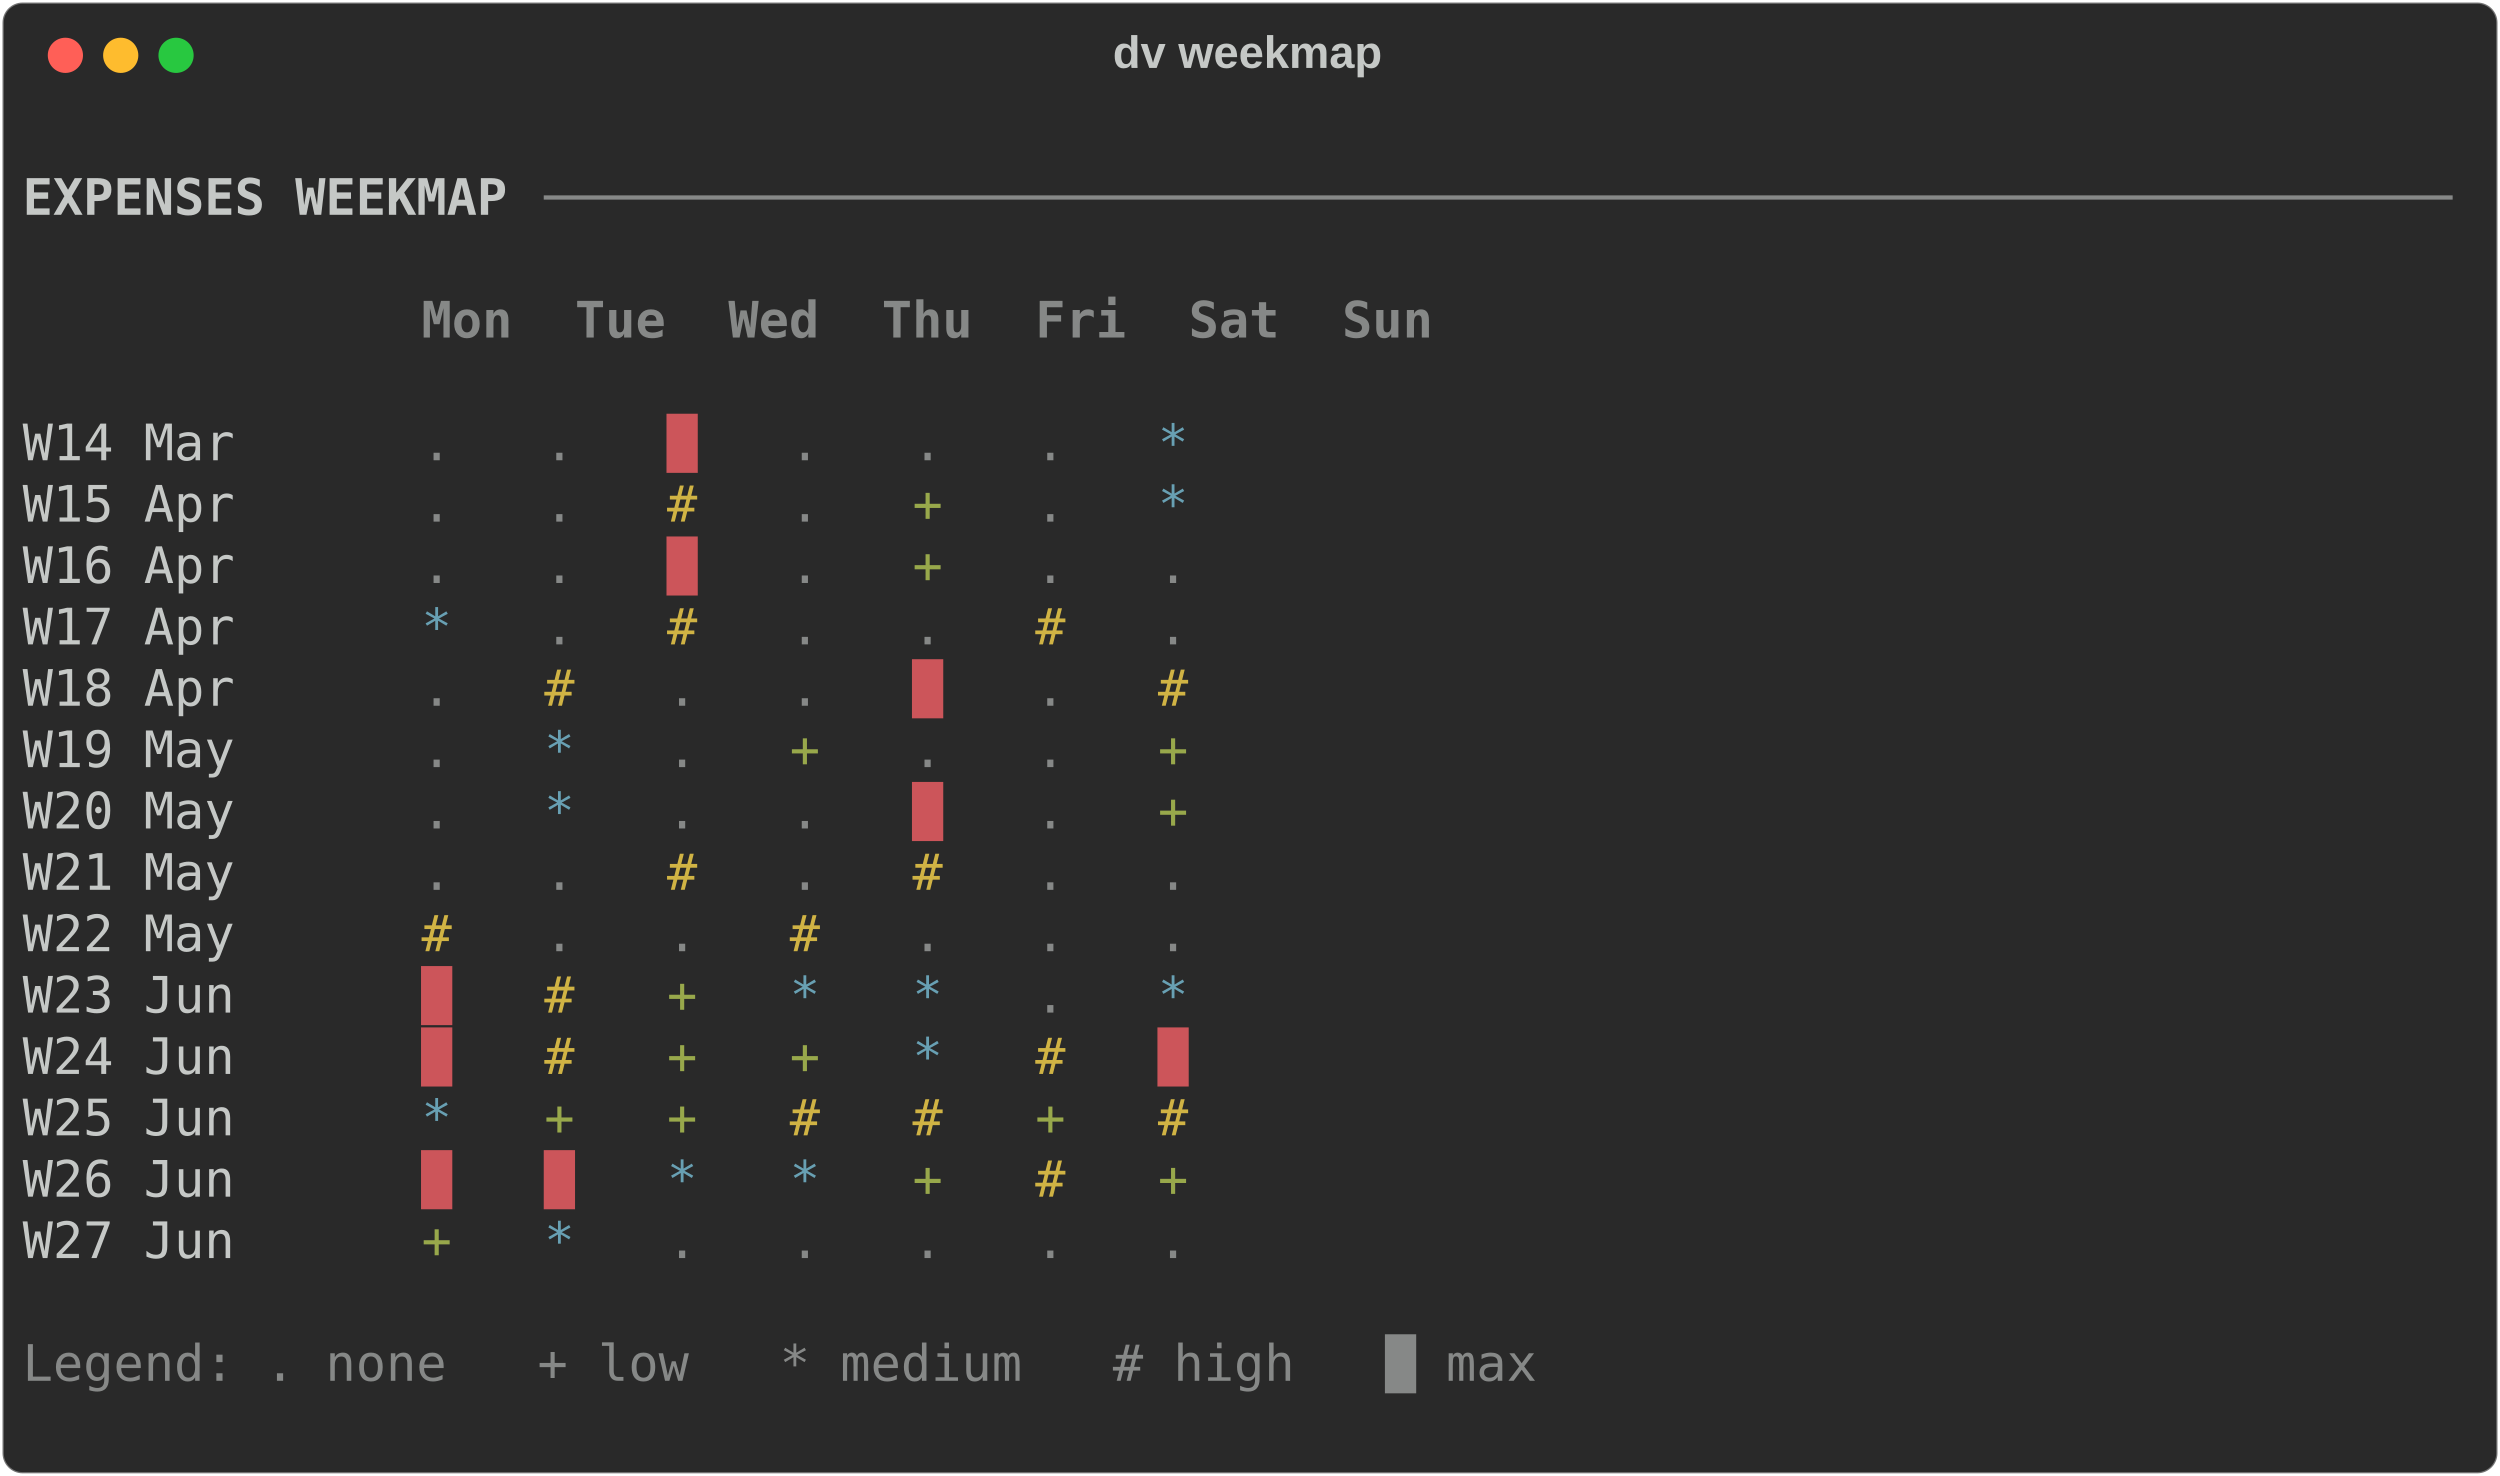
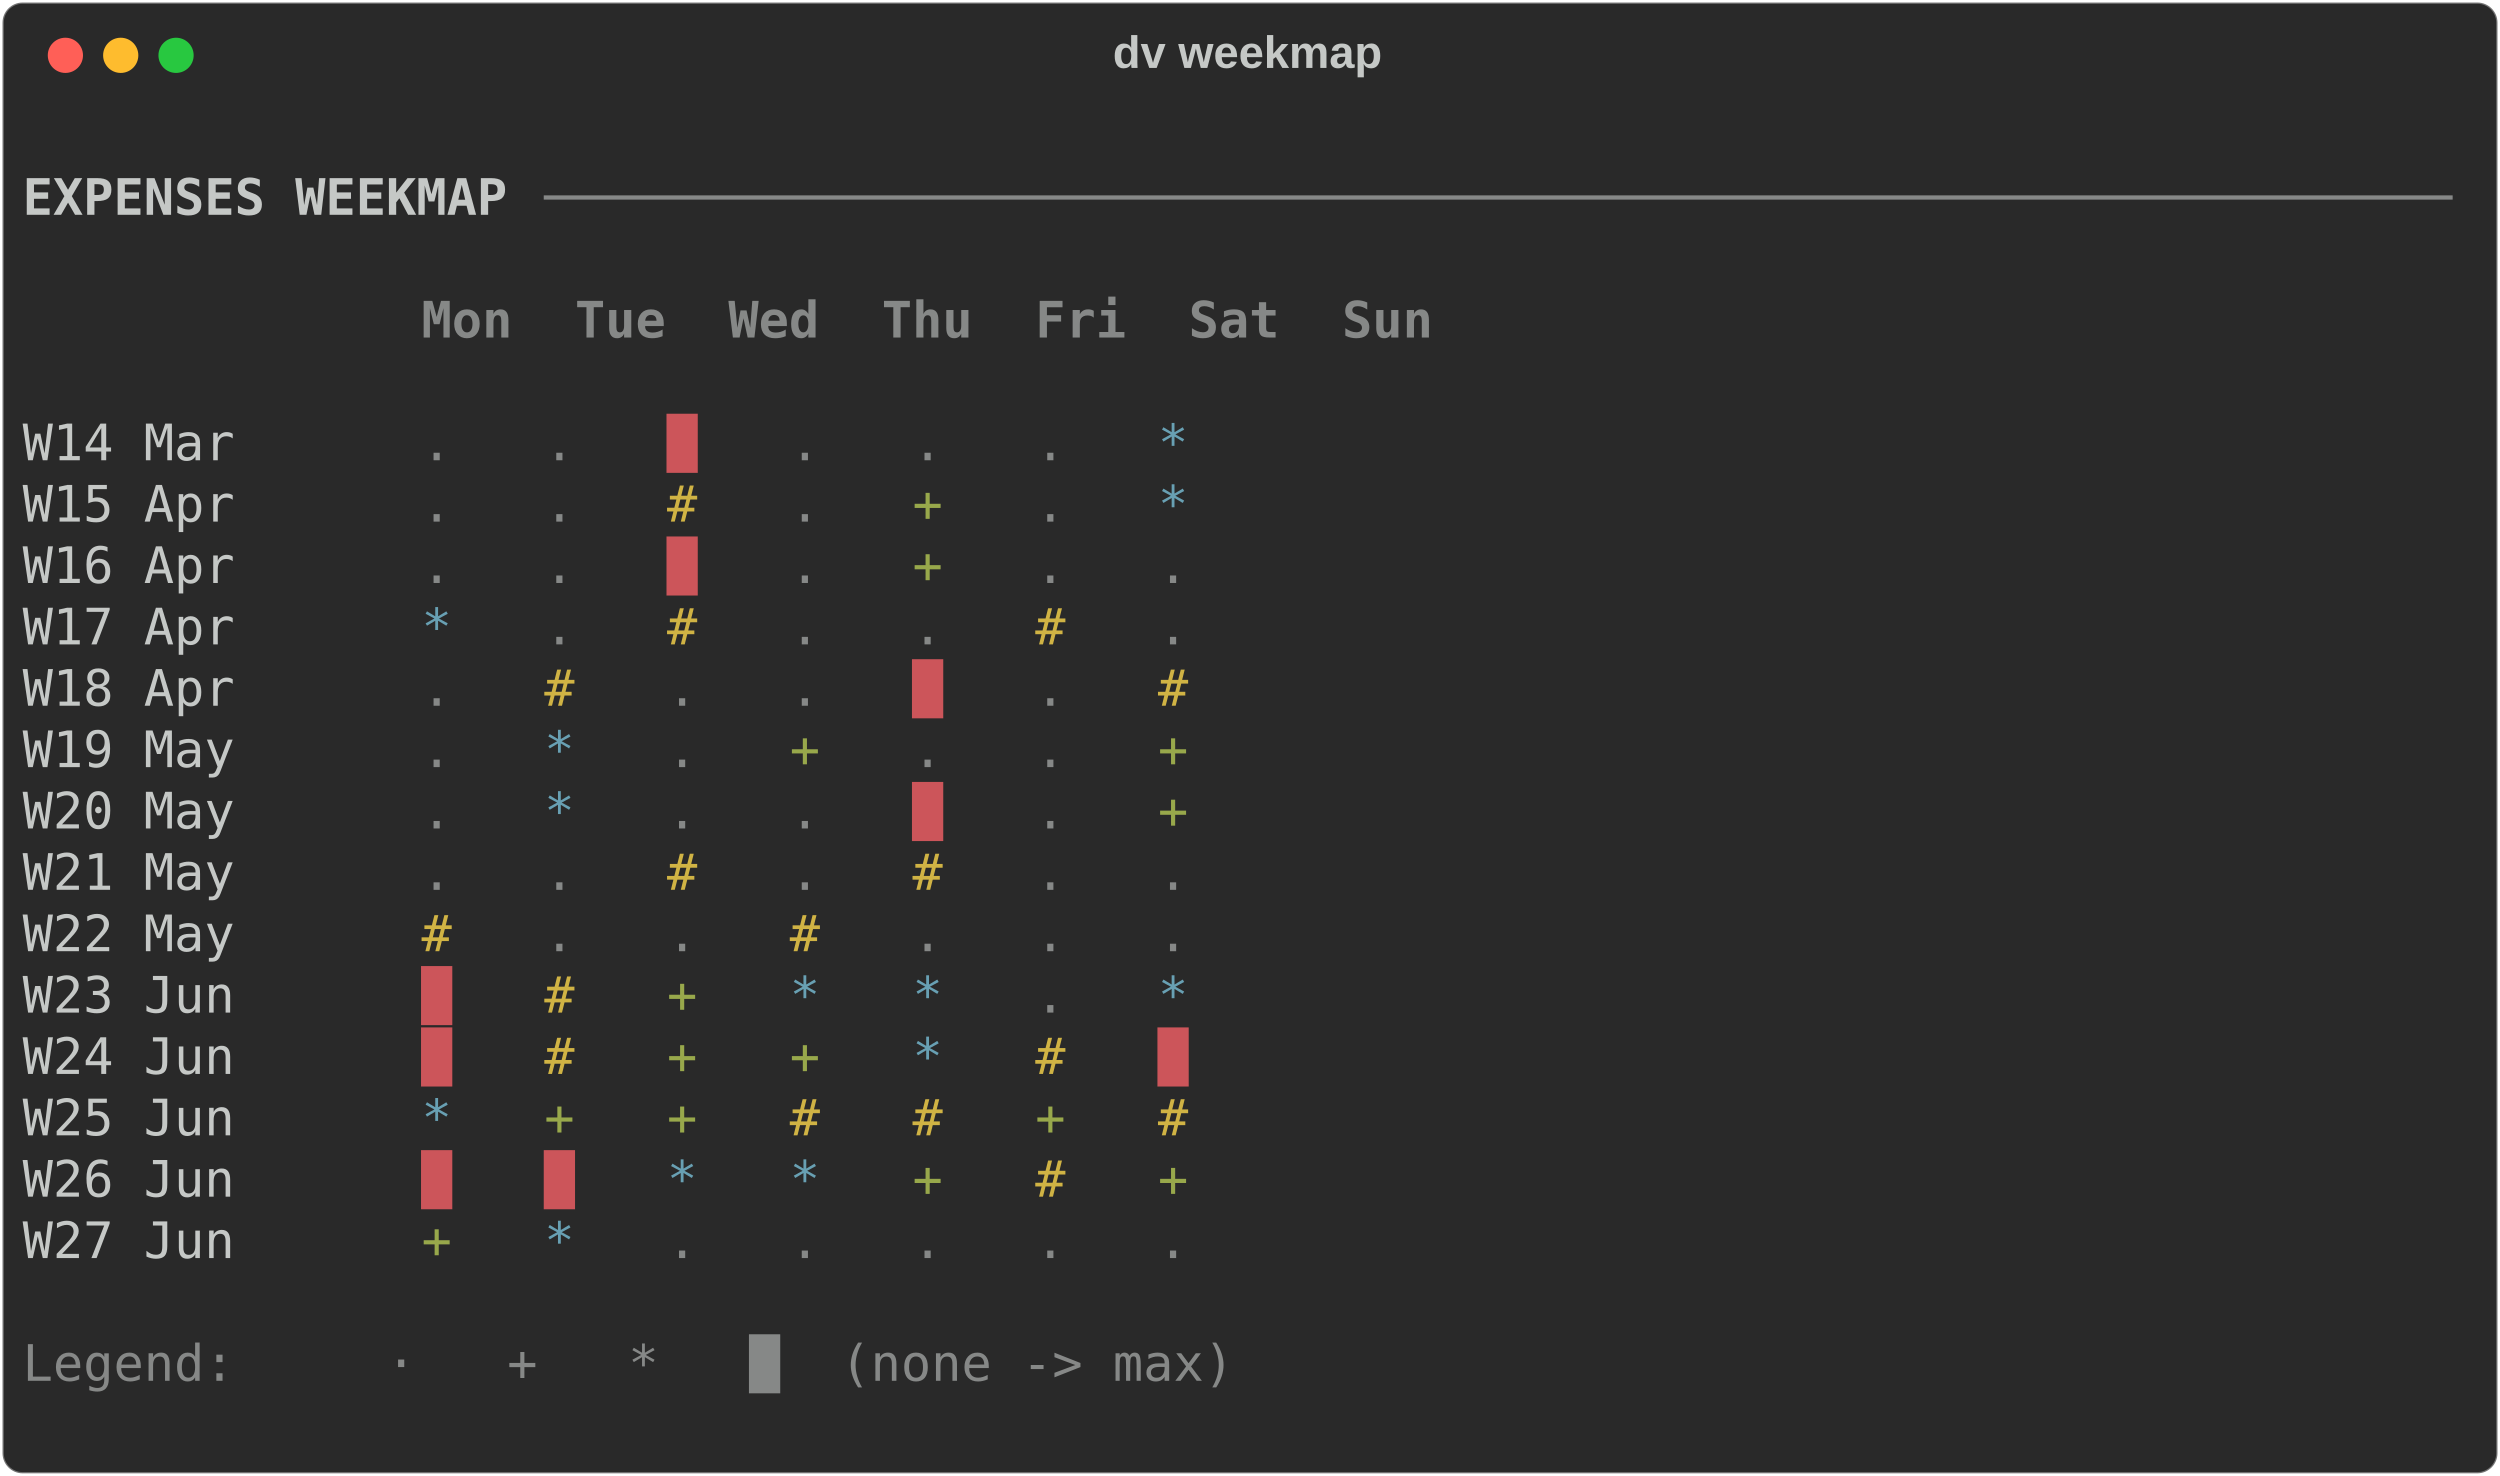
<svg xmlns="http://www.w3.org/2000/svg" class="rich-terminal" viewBox="0 0 994 586.8">
  <style>

    @font-face {
        font-family: "Fira Code";
        src: local("FiraCode-Regular"),
                url("https://cdnjs.cloudflare.com/ajax/libs/firacode/6.2.0/woff2/FiraCode-Regular.woff2") format("woff2"),
                url("https://cdnjs.cloudflare.com/ajax/libs/firacode/6.2.0/woff/FiraCode-Regular.woff") format("woff");
        font-style: normal;
        font-weight: 400;
    }
    @font-face {
        font-family: "Fira Code";
        src: local("FiraCode-Bold"),
                url("https://cdnjs.cloudflare.com/ajax/libs/firacode/6.2.0/woff2/FiraCode-Bold.woff2") format("woff2"),
                url("https://cdnjs.cloudflare.com/ajax/libs/firacode/6.2.0/woff/FiraCode-Bold.woff") format("woff");
        font-style: bold;
        font-weight: 700;
    }

-     .terminal-3657477530-matrix {
+     .terminal-2857019915-matrix {
        font-family: Fira Code, monospace;
        font-size: 20px;
        line-height: 24.4px;
        font-variant-east-asian: full-width;
    }

-     .terminal-3657477530-title {
+     .terminal-2857019915-title {
        font-size: 18px;
        font-weight: bold;
        font-family: arial;
    }

-     .terminal-3657477530-r1 { fill: #c5c8c6 }
- .terminal-3657477530-r2 { fill: #c5c8c6;font-weight: bold }
- .terminal-3657477530-r3 { fill: #868887 }
- .terminal-3657477530-r4 { fill: #868887;font-weight: bold }
- .terminal-3657477530-r5 { fill: #cc555a;font-weight: bold }
- .terminal-3657477530-r6 { fill: #68a0b3 }
- .terminal-3657477530-r7 { fill: #d0b344 }
- .terminal-3657477530-r8 { fill: #98a84b }
+     .terminal-2857019915-r1 { fill: #c5c8c6 }
+ .terminal-2857019915-r2 { fill: #c5c8c6;font-weight: bold }
+ .terminal-2857019915-r3 { fill: #868887 }
+ .terminal-2857019915-r4 { fill: #868887;font-weight: bold }
+ .terminal-2857019915-r5 { fill: #cc555a;font-weight: bold }
+ .terminal-2857019915-r6 { fill: #68a0b3 }
+ .terminal-2857019915-r7 { fill: #d0b344 }
+ .terminal-2857019915-r8 { fill: #98a84b }
    </style>
  <defs>
-     <clipPath id="terminal-3657477530-clip-terminal">
+     <clipPath id="terminal-2857019915-clip-terminal">
      <rect x="0" y="0" width="975.0" height="535.8" />
    </clipPath>
-     <clipPath id="terminal-3657477530-line-0">
+     <clipPath id="terminal-2857019915-line-0">
      <rect x="0" y="1.5" width="976" height="24.65" />
    </clipPath>
-     <clipPath id="terminal-3657477530-line-1">
+     <clipPath id="terminal-2857019915-line-1">
      <rect x="0" y="25.9" width="976" height="24.65" />
    </clipPath>
-     <clipPath id="terminal-3657477530-line-2">
+     <clipPath id="terminal-2857019915-line-2">
      <rect x="0" y="50.3" width="976" height="24.65" />
    </clipPath>
-     <clipPath id="terminal-3657477530-line-3">
+     <clipPath id="terminal-2857019915-line-3">
      <rect x="0" y="74.7" width="976" height="24.65" />
    </clipPath>
-     <clipPath id="terminal-3657477530-line-4">
+     <clipPath id="terminal-2857019915-line-4">
      <rect x="0" y="99.1" width="976" height="24.65" />
    </clipPath>
-     <clipPath id="terminal-3657477530-line-5">
+     <clipPath id="terminal-2857019915-line-5">
      <rect x="0" y="123.5" width="976" height="24.65" />
    </clipPath>
-     <clipPath id="terminal-3657477530-line-6">
+     <clipPath id="terminal-2857019915-line-6">
      <rect x="0" y="147.9" width="976" height="24.65" />
    </clipPath>
-     <clipPath id="terminal-3657477530-line-7">
+     <clipPath id="terminal-2857019915-line-7">
      <rect x="0" y="172.3" width="976" height="24.65" />
    </clipPath>
-     <clipPath id="terminal-3657477530-line-8">
+     <clipPath id="terminal-2857019915-line-8">
      <rect x="0" y="196.7" width="976" height="24.65" />
    </clipPath>
-     <clipPath id="terminal-3657477530-line-9">
+     <clipPath id="terminal-2857019915-line-9">
      <rect x="0" y="221.1" width="976" height="24.65" />
    </clipPath>
-     <clipPath id="terminal-3657477530-line-10">
+     <clipPath id="terminal-2857019915-line-10">
      <rect x="0" y="245.5" width="976" height="24.65" />
    </clipPath>
-     <clipPath id="terminal-3657477530-line-11">
+     <clipPath id="terminal-2857019915-line-11">
      <rect x="0" y="269.9" width="976" height="24.65" />
    </clipPath>
-     <clipPath id="terminal-3657477530-line-12">
+     <clipPath id="terminal-2857019915-line-12">
      <rect x="0" y="294.3" width="976" height="24.65" />
    </clipPath>
-     <clipPath id="terminal-3657477530-line-13">
+     <clipPath id="terminal-2857019915-line-13">
      <rect x="0" y="318.7" width="976" height="24.65" />
    </clipPath>
-     <clipPath id="terminal-3657477530-line-14">
+     <clipPath id="terminal-2857019915-line-14">
      <rect x="0" y="343.1" width="976" height="24.65" />
    </clipPath>
-     <clipPath id="terminal-3657477530-line-15">
+     <clipPath id="terminal-2857019915-line-15">
      <rect x="0" y="367.5" width="976" height="24.65" />
    </clipPath>
-     <clipPath id="terminal-3657477530-line-16">
+     <clipPath id="terminal-2857019915-line-16">
      <rect x="0" y="391.9" width="976" height="24.65" />
    </clipPath>
-     <clipPath id="terminal-3657477530-line-17">
+     <clipPath id="terminal-2857019915-line-17">
      <rect x="0" y="416.3" width="976" height="24.65" />
    </clipPath>
-     <clipPath id="terminal-3657477530-line-18">
+     <clipPath id="terminal-2857019915-line-18">
      <rect x="0" y="440.7" width="976" height="24.65" />
    </clipPath>
-     <clipPath id="terminal-3657477530-line-19">
+     <clipPath id="terminal-2857019915-line-19">
      <rect x="0" y="465.1" width="976" height="24.65" />
    </clipPath>
-     <clipPath id="terminal-3657477530-line-20">
+     <clipPath id="terminal-2857019915-line-20">
      <rect x="0" y="489.5" width="976" height="24.65" />
    </clipPath>
  </defs>
  <rect fill="#292929" stroke="rgba(255,255,255,0.35)" stroke-width="1" x="1" y="1" width="992" height="584.8" rx="8" />
-   <text class="terminal-3657477530-title" fill="#c5c8c6" text-anchor="middle" x="496" y="27">dv weekmap</text>
+   <text class="terminal-2857019915-title" fill="#c5c8c6" text-anchor="middle" x="496" y="27">dv weekmap</text>
  <g transform="translate(26,22)">
    <circle cx="0" cy="0" r="7" fill="#ff5f57" />
    <circle cx="22" cy="0" r="7" fill="#febc2e" />
    <circle cx="44" cy="0" r="7" fill="#28c840" />
  </g>
-   <g transform="translate(9, 41)" clip-path="url(#terminal-3657477530-clip-terminal)">
-     <g class="terminal-3657477530-matrix">
-       <text class="terminal-3657477530-r1" x="976" y="20" textLength="12.2" clip-path="url(#terminal-3657477530-line-0)">
- </text>
-       <text class="terminal-3657477530-r2" x="0" y="44.4" textLength="195.2" clip-path="url(#terminal-3657477530-line-1)">EXPENSES WEEKMAP</text>
-       <text class="terminal-3657477530-r3" x="207.4" y="44.4" textLength="768.6" clip-path="url(#terminal-3657477530-line-1)">───────────────────────────────────────────────────────────────</text>
-       <text class="terminal-3657477530-r1" x="976" y="44.4" textLength="12.2" clip-path="url(#terminal-3657477530-line-1)">
- </text>
-       <text class="terminal-3657477530-r1" x="976" y="68.8" textLength="12.2" clip-path="url(#terminal-3657477530-line-2)">
- </text>
-       <text class="terminal-3657477530-r4" x="158.6" y="93.2" textLength="61" clip-path="url(#terminal-3657477530-line-3)">  Mon</text>
-       <text class="terminal-3657477530-r4" x="219.6" y="93.2" textLength="61" clip-path="url(#terminal-3657477530-line-3)">  Tue</text>
-       <text class="terminal-3657477530-r4" x="280.6" y="93.2" textLength="61" clip-path="url(#terminal-3657477530-line-3)">  Wed</text>
-       <text class="terminal-3657477530-r4" x="341.6" y="93.2" textLength="61" clip-path="url(#terminal-3657477530-line-3)">  Thu</text>
-       <text class="terminal-3657477530-r4" x="402.6" y="93.2" textLength="61" clip-path="url(#terminal-3657477530-line-3)">  Fri</text>
-       <text class="terminal-3657477530-r4" x="463.6" y="93.2" textLength="61" clip-path="url(#terminal-3657477530-line-3)">  Sat</text>
-       <text class="terminal-3657477530-r4" x="524.6" y="93.2" textLength="61" clip-path="url(#terminal-3657477530-line-3)">  Sun</text>
-       <text class="terminal-3657477530-r1" x="976" y="93.2" textLength="12.2" clip-path="url(#terminal-3657477530-line-3)">
- </text>
-       <text class="terminal-3657477530-r1" x="976" y="117.6" textLength="12.2" clip-path="url(#terminal-3657477530-line-4)">
- </text>
-       <text class="terminal-3657477530-r1" x="0" y="142" textLength="158.6" clip-path="url(#terminal-3657477530-line-5)">  W14 Mar    </text>
-       <text class="terminal-3657477530-r3" x="158.6" y="142" textLength="48.8" clip-path="url(#terminal-3657477530-line-5)">  . </text>
-       <text class="terminal-3657477530-r3" x="207.4" y="142" textLength="48.8" clip-path="url(#terminal-3657477530-line-5)">  . </text>
-       <text class="terminal-3657477530-r5" x="256.2" y="142" textLength="48.8" clip-path="url(#terminal-3657477530-line-5)">  █ </text>
-       <text class="terminal-3657477530-r3" x="305" y="142" textLength="48.8" clip-path="url(#terminal-3657477530-line-5)">  . </text>
-       <text class="terminal-3657477530-r3" x="353.8" y="142" textLength="48.8" clip-path="url(#terminal-3657477530-line-5)">  . </text>
-       <text class="terminal-3657477530-r3" x="402.6" y="142" textLength="48.8" clip-path="url(#terminal-3657477530-line-5)">  . </text>
-       <text class="terminal-3657477530-r6" x="451.4" y="142" textLength="48.8" clip-path="url(#terminal-3657477530-line-5)">  * </text>
-       <text class="terminal-3657477530-r1" x="976" y="142" textLength="12.2" clip-path="url(#terminal-3657477530-line-5)">
- </text>
-       <text class="terminal-3657477530-r1" x="0" y="166.4" textLength="158.6" clip-path="url(#terminal-3657477530-line-6)">  W15 Apr    </text>
-       <text class="terminal-3657477530-r3" x="158.6" y="166.4" textLength="48.8" clip-path="url(#terminal-3657477530-line-6)">  . </text>
-       <text class="terminal-3657477530-r3" x="207.4" y="166.4" textLength="48.8" clip-path="url(#terminal-3657477530-line-6)">  . </text>
-       <text class="terminal-3657477530-r7" x="256.2" y="166.4" textLength="48.8" clip-path="url(#terminal-3657477530-line-6)">  # </text>
-       <text class="terminal-3657477530-r3" x="305" y="166.4" textLength="48.8" clip-path="url(#terminal-3657477530-line-6)">  . </text>
-       <text class="terminal-3657477530-r8" x="353.8" y="166.4" textLength="48.8" clip-path="url(#terminal-3657477530-line-6)">  + </text>
-       <text class="terminal-3657477530-r3" x="402.6" y="166.4" textLength="48.8" clip-path="url(#terminal-3657477530-line-6)">  . </text>
-       <text class="terminal-3657477530-r6" x="451.4" y="166.4" textLength="48.8" clip-path="url(#terminal-3657477530-line-6)">  * </text>
-       <text class="terminal-3657477530-r1" x="976" y="166.4" textLength="12.2" clip-path="url(#terminal-3657477530-line-6)">
- </text>
-       <text class="terminal-3657477530-r1" x="0" y="190.8" textLength="158.6" clip-path="url(#terminal-3657477530-line-7)">  W16 Apr    </text>
-       <text class="terminal-3657477530-r3" x="158.6" y="190.8" textLength="48.8" clip-path="url(#terminal-3657477530-line-7)">  . </text>
-       <text class="terminal-3657477530-r3" x="207.4" y="190.8" textLength="48.8" clip-path="url(#terminal-3657477530-line-7)">  . </text>
-       <text class="terminal-3657477530-r5" x="256.2" y="190.8" textLength="48.8" clip-path="url(#terminal-3657477530-line-7)">  █ </text>
-       <text class="terminal-3657477530-r3" x="305" y="190.8" textLength="48.8" clip-path="url(#terminal-3657477530-line-7)">  . </text>
-       <text class="terminal-3657477530-r8" x="353.8" y="190.8" textLength="48.8" clip-path="url(#terminal-3657477530-line-7)">  + </text>
-       <text class="terminal-3657477530-r3" x="402.6" y="190.8" textLength="48.8" clip-path="url(#terminal-3657477530-line-7)">  . </text>
-       <text class="terminal-3657477530-r3" x="451.4" y="190.8" textLength="48.8" clip-path="url(#terminal-3657477530-line-7)">  . </text>
-       <text class="terminal-3657477530-r1" x="976" y="190.8" textLength="12.2" clip-path="url(#terminal-3657477530-line-7)">
- </text>
-       <text class="terminal-3657477530-r1" x="0" y="215.2" textLength="158.6" clip-path="url(#terminal-3657477530-line-8)">  W17 Apr    </text>
-       <text class="terminal-3657477530-r6" x="158.6" y="215.2" textLength="48.8" clip-path="url(#terminal-3657477530-line-8)">  * </text>
-       <text class="terminal-3657477530-r3" x="207.4" y="215.2" textLength="48.8" clip-path="url(#terminal-3657477530-line-8)">  . </text>
-       <text class="terminal-3657477530-r7" x="256.2" y="215.2" textLength="48.8" clip-path="url(#terminal-3657477530-line-8)">  # </text>
-       <text class="terminal-3657477530-r3" x="305" y="215.2" textLength="48.8" clip-path="url(#terminal-3657477530-line-8)">  . </text>
-       <text class="terminal-3657477530-r3" x="353.8" y="215.2" textLength="48.8" clip-path="url(#terminal-3657477530-line-8)">  . </text>
-       <text class="terminal-3657477530-r7" x="402.6" y="215.2" textLength="48.8" clip-path="url(#terminal-3657477530-line-8)">  # </text>
-       <text class="terminal-3657477530-r3" x="451.4" y="215.2" textLength="48.8" clip-path="url(#terminal-3657477530-line-8)">  . </text>
-       <text class="terminal-3657477530-r1" x="976" y="215.2" textLength="12.2" clip-path="url(#terminal-3657477530-line-8)">
- </text>
-       <text class="terminal-3657477530-r1" x="0" y="239.6" textLength="158.6" clip-path="url(#terminal-3657477530-line-9)">  W18 Apr    </text>
-       <text class="terminal-3657477530-r3" x="158.6" y="239.6" textLength="48.8" clip-path="url(#terminal-3657477530-line-9)">  . </text>
-       <text class="terminal-3657477530-r7" x="207.4" y="239.6" textLength="48.8" clip-path="url(#terminal-3657477530-line-9)">  # </text>
-       <text class="terminal-3657477530-r3" x="256.2" y="239.6" textLength="48.8" clip-path="url(#terminal-3657477530-line-9)">  . </text>
-       <text class="terminal-3657477530-r3" x="305" y="239.6" textLength="48.8" clip-path="url(#terminal-3657477530-line-9)">  . </text>
-       <text class="terminal-3657477530-r5" x="353.8" y="239.6" textLength="48.8" clip-path="url(#terminal-3657477530-line-9)">  █ </text>
-       <text class="terminal-3657477530-r3" x="402.6" y="239.6" textLength="48.8" clip-path="url(#terminal-3657477530-line-9)">  . </text>
-       <text class="terminal-3657477530-r7" x="451.4" y="239.6" textLength="48.8" clip-path="url(#terminal-3657477530-line-9)">  # </text>
-       <text class="terminal-3657477530-r1" x="976" y="239.6" textLength="12.2" clip-path="url(#terminal-3657477530-line-9)">
- </text>
-       <text class="terminal-3657477530-r1" x="0" y="264" textLength="158.6" clip-path="url(#terminal-3657477530-line-10)">  W19 May    </text>
-       <text class="terminal-3657477530-r3" x="158.6" y="264" textLength="48.8" clip-path="url(#terminal-3657477530-line-10)">  . </text>
-       <text class="terminal-3657477530-r6" x="207.4" y="264" textLength="48.8" clip-path="url(#terminal-3657477530-line-10)">  * </text>
-       <text class="terminal-3657477530-r3" x="256.2" y="264" textLength="48.8" clip-path="url(#terminal-3657477530-line-10)">  . </text>
-       <text class="terminal-3657477530-r8" x="305" y="264" textLength="48.8" clip-path="url(#terminal-3657477530-line-10)">  + </text>
-       <text class="terminal-3657477530-r3" x="353.8" y="264" textLength="48.8" clip-path="url(#terminal-3657477530-line-10)">  . </text>
-       <text class="terminal-3657477530-r3" x="402.6" y="264" textLength="48.8" clip-path="url(#terminal-3657477530-line-10)">  . </text>
-       <text class="terminal-3657477530-r8" x="451.4" y="264" textLength="48.8" clip-path="url(#terminal-3657477530-line-10)">  + </text>
-       <text class="terminal-3657477530-r1" x="976" y="264" textLength="12.2" clip-path="url(#terminal-3657477530-line-10)">
- </text>
-       <text class="terminal-3657477530-r1" x="0" y="288.4" textLength="158.6" clip-path="url(#terminal-3657477530-line-11)">  W20 May    </text>
-       <text class="terminal-3657477530-r3" x="158.6" y="288.4" textLength="48.8" clip-path="url(#terminal-3657477530-line-11)">  . </text>
-       <text class="terminal-3657477530-r6" x="207.4" y="288.4" textLength="48.8" clip-path="url(#terminal-3657477530-line-11)">  * </text>
-       <text class="terminal-3657477530-r3" x="256.2" y="288.4" textLength="48.8" clip-path="url(#terminal-3657477530-line-11)">  . </text>
-       <text class="terminal-3657477530-r3" x="305" y="288.4" textLength="48.8" clip-path="url(#terminal-3657477530-line-11)">  . </text>
-       <text class="terminal-3657477530-r5" x="353.8" y="288.4" textLength="48.8" clip-path="url(#terminal-3657477530-line-11)">  █ </text>
-       <text class="terminal-3657477530-r3" x="402.6" y="288.4" textLength="48.8" clip-path="url(#terminal-3657477530-line-11)">  . </text>
-       <text class="terminal-3657477530-r8" x="451.4" y="288.4" textLength="48.8" clip-path="url(#terminal-3657477530-line-11)">  + </text>
-       <text class="terminal-3657477530-r1" x="976" y="288.4" textLength="12.2" clip-path="url(#terminal-3657477530-line-11)">
- </text>
-       <text class="terminal-3657477530-r1" x="0" y="312.8" textLength="158.6" clip-path="url(#terminal-3657477530-line-12)">  W21 May    </text>
-       <text class="terminal-3657477530-r3" x="158.6" y="312.8" textLength="48.8" clip-path="url(#terminal-3657477530-line-12)">  . </text>
-       <text class="terminal-3657477530-r3" x="207.4" y="312.8" textLength="48.8" clip-path="url(#terminal-3657477530-line-12)">  . </text>
-       <text class="terminal-3657477530-r7" x="256.2" y="312.8" textLength="48.8" clip-path="url(#terminal-3657477530-line-12)">  # </text>
-       <text class="terminal-3657477530-r3" x="305" y="312.8" textLength="48.8" clip-path="url(#terminal-3657477530-line-12)">  . </text>
-       <text class="terminal-3657477530-r7" x="353.8" y="312.8" textLength="48.8" clip-path="url(#terminal-3657477530-line-12)">  # </text>
-       <text class="terminal-3657477530-r3" x="402.6" y="312.8" textLength="48.8" clip-path="url(#terminal-3657477530-line-12)">  . </text>
-       <text class="terminal-3657477530-r3" x="451.4" y="312.8" textLength="48.8" clip-path="url(#terminal-3657477530-line-12)">  . </text>
-       <text class="terminal-3657477530-r1" x="976" y="312.8" textLength="12.2" clip-path="url(#terminal-3657477530-line-12)">
- </text>
-       <text class="terminal-3657477530-r1" x="0" y="337.2" textLength="158.6" clip-path="url(#terminal-3657477530-line-13)">  W22 May    </text>
-       <text class="terminal-3657477530-r7" x="158.6" y="337.2" textLength="48.8" clip-path="url(#terminal-3657477530-line-13)">  # </text>
-       <text class="terminal-3657477530-r3" x="207.4" y="337.2" textLength="48.8" clip-path="url(#terminal-3657477530-line-13)">  . </text>
-       <text class="terminal-3657477530-r3" x="256.2" y="337.2" textLength="48.8" clip-path="url(#terminal-3657477530-line-13)">  . </text>
-       <text class="terminal-3657477530-r7" x="305" y="337.2" textLength="48.8" clip-path="url(#terminal-3657477530-line-13)">  # </text>
-       <text class="terminal-3657477530-r3" x="353.8" y="337.2" textLength="48.8" clip-path="url(#terminal-3657477530-line-13)">  . </text>
-       <text class="terminal-3657477530-r3" x="402.6" y="337.2" textLength="48.8" clip-path="url(#terminal-3657477530-line-13)">  . </text>
-       <text class="terminal-3657477530-r3" x="451.4" y="337.2" textLength="48.8" clip-path="url(#terminal-3657477530-line-13)">  . </text>
-       <text class="terminal-3657477530-r1" x="976" y="337.2" textLength="12.2" clip-path="url(#terminal-3657477530-line-13)">
- </text>
-       <text class="terminal-3657477530-r1" x="0" y="361.6" textLength="158.6" clip-path="url(#terminal-3657477530-line-14)">  W23 Jun    </text>
-       <text class="terminal-3657477530-r5" x="158.6" y="361.6" textLength="48.8" clip-path="url(#terminal-3657477530-line-14)">  █ </text>
-       <text class="terminal-3657477530-r7" x="207.4" y="361.6" textLength="48.8" clip-path="url(#terminal-3657477530-line-14)">  # </text>
-       <text class="terminal-3657477530-r8" x="256.2" y="361.6" textLength="48.8" clip-path="url(#terminal-3657477530-line-14)">  + </text>
-       <text class="terminal-3657477530-r6" x="305" y="361.6" textLength="48.8" clip-path="url(#terminal-3657477530-line-14)">  * </text>
-       <text class="terminal-3657477530-r6" x="353.8" y="361.6" textLength="48.8" clip-path="url(#terminal-3657477530-line-14)">  * </text>
-       <text class="terminal-3657477530-r3" x="402.6" y="361.6" textLength="48.8" clip-path="url(#terminal-3657477530-line-14)">  . </text>
-       <text class="terminal-3657477530-r6" x="451.4" y="361.6" textLength="48.8" clip-path="url(#terminal-3657477530-line-14)">  * </text>
-       <text class="terminal-3657477530-r1" x="976" y="361.6" textLength="12.2" clip-path="url(#terminal-3657477530-line-14)">
- </text>
-       <text class="terminal-3657477530-r1" x="0" y="386" textLength="158.6" clip-path="url(#terminal-3657477530-line-15)">  W24 Jun    </text>
-       <text class="terminal-3657477530-r5" x="158.6" y="386" textLength="48.8" clip-path="url(#terminal-3657477530-line-15)">  █ </text>
-       <text class="terminal-3657477530-r7" x="207.4" y="386" textLength="48.8" clip-path="url(#terminal-3657477530-line-15)">  # </text>
-       <text class="terminal-3657477530-r8" x="256.2" y="386" textLength="48.8" clip-path="url(#terminal-3657477530-line-15)">  + </text>
-       <text class="terminal-3657477530-r8" x="305" y="386" textLength="48.8" clip-path="url(#terminal-3657477530-line-15)">  + </text>
-       <text class="terminal-3657477530-r6" x="353.8" y="386" textLength="48.8" clip-path="url(#terminal-3657477530-line-15)">  * </text>
-       <text class="terminal-3657477530-r7" x="402.6" y="386" textLength="48.8" clip-path="url(#terminal-3657477530-line-15)">  # </text>
-       <text class="terminal-3657477530-r5" x="451.4" y="386" textLength="48.8" clip-path="url(#terminal-3657477530-line-15)">  █ </text>
-       <text class="terminal-3657477530-r1" x="976" y="386" textLength="12.2" clip-path="url(#terminal-3657477530-line-15)">
- </text>
-       <text class="terminal-3657477530-r1" x="0" y="410.4" textLength="158.6" clip-path="url(#terminal-3657477530-line-16)">  W25 Jun    </text>
-       <text class="terminal-3657477530-r6" x="158.6" y="410.4" textLength="48.8" clip-path="url(#terminal-3657477530-line-16)">  * </text>
-       <text class="terminal-3657477530-r8" x="207.4" y="410.4" textLength="48.8" clip-path="url(#terminal-3657477530-line-16)">  + </text>
-       <text class="terminal-3657477530-r8" x="256.2" y="410.4" textLength="48.8" clip-path="url(#terminal-3657477530-line-16)">  + </text>
-       <text class="terminal-3657477530-r7" x="305" y="410.4" textLength="48.8" clip-path="url(#terminal-3657477530-line-16)">  # </text>
-       <text class="terminal-3657477530-r7" x="353.8" y="410.4" textLength="48.8" clip-path="url(#terminal-3657477530-line-16)">  # </text>
-       <text class="terminal-3657477530-r8" x="402.6" y="410.4" textLength="48.8" clip-path="url(#terminal-3657477530-line-16)">  + </text>
-       <text class="terminal-3657477530-r7" x="451.4" y="410.4" textLength="48.8" clip-path="url(#terminal-3657477530-line-16)">  # </text>
-       <text class="terminal-3657477530-r1" x="976" y="410.4" textLength="12.2" clip-path="url(#terminal-3657477530-line-16)">
- </text>
-       <text class="terminal-3657477530-r1" x="0" y="434.8" textLength="158.6" clip-path="url(#terminal-3657477530-line-17)">  W26 Jun    </text>
-       <text class="terminal-3657477530-r5" x="158.6" y="434.8" textLength="48.8" clip-path="url(#terminal-3657477530-line-17)">  █ </text>
-       <text class="terminal-3657477530-r5" x="207.4" y="434.8" textLength="48.8" clip-path="url(#terminal-3657477530-line-17)">  █ </text>
-       <text class="terminal-3657477530-r6" x="256.2" y="434.8" textLength="48.8" clip-path="url(#terminal-3657477530-line-17)">  * </text>
-       <text class="terminal-3657477530-r6" x="305" y="434.8" textLength="48.8" clip-path="url(#terminal-3657477530-line-17)">  * </text>
-       <text class="terminal-3657477530-r8" x="353.8" y="434.8" textLength="48.8" clip-path="url(#terminal-3657477530-line-17)">  + </text>
-       <text class="terminal-3657477530-r7" x="402.6" y="434.8" textLength="48.8" clip-path="url(#terminal-3657477530-line-17)">  # </text>
-       <text class="terminal-3657477530-r8" x="451.4" y="434.8" textLength="48.8" clip-path="url(#terminal-3657477530-line-17)">  + </text>
-       <text class="terminal-3657477530-r1" x="976" y="434.8" textLength="12.2" clip-path="url(#terminal-3657477530-line-17)">
- </text>
-       <text class="terminal-3657477530-r1" x="0" y="459.2" textLength="158.6" clip-path="url(#terminal-3657477530-line-18)">  W27 Jun    </text>
-       <text class="terminal-3657477530-r8" x="158.6" y="459.2" textLength="48.8" clip-path="url(#terminal-3657477530-line-18)">  + </text>
-       <text class="terminal-3657477530-r6" x="207.4" y="459.2" textLength="48.8" clip-path="url(#terminal-3657477530-line-18)">  * </text>
-       <text class="terminal-3657477530-r3" x="256.2" y="459.2" textLength="48.8" clip-path="url(#terminal-3657477530-line-18)">  . </text>
-       <text class="terminal-3657477530-r3" x="305" y="459.2" textLength="48.8" clip-path="url(#terminal-3657477530-line-18)">  . </text>
-       <text class="terminal-3657477530-r3" x="353.8" y="459.2" textLength="48.8" clip-path="url(#terminal-3657477530-line-18)">  . </text>
-       <text class="terminal-3657477530-r3" x="402.6" y="459.2" textLength="48.8" clip-path="url(#terminal-3657477530-line-18)">  . </text>
-       <text class="terminal-3657477530-r3" x="451.4" y="459.2" textLength="48.8" clip-path="url(#terminal-3657477530-line-18)">  . </text>
-       <text class="terminal-3657477530-r1" x="976" y="459.2" textLength="12.2" clip-path="url(#terminal-3657477530-line-18)">
- </text>
-       <text class="terminal-3657477530-r1" x="976" y="483.6" textLength="12.2" clip-path="url(#terminal-3657477530-line-19)">
- </text>
-       <text class="terminal-3657477530-r3" x="0" y="508" textLength="634.4" clip-path="url(#terminal-3657477530-line-20)">  Legend: . none   + low   * medium   # high   █ max</text>
-       <text class="terminal-3657477530-r1" x="976" y="508" textLength="12.2" clip-path="url(#terminal-3657477530-line-20)">
- </text>
-       <text class="terminal-3657477530-r1" x="976" y="532.4" textLength="12.2" clip-path="url(#terminal-3657477530-line-21)">
+   <g transform="translate(9, 41)" clip-path="url(#terminal-2857019915-clip-terminal)">
+     <g class="terminal-2857019915-matrix">
+       <text class="terminal-2857019915-r1" x="976" y="20" textLength="12.2" clip-path="url(#terminal-2857019915-line-0)">
+ </text>
+       <text class="terminal-2857019915-r2" x="0" y="44.4" textLength="195.2" clip-path="url(#terminal-2857019915-line-1)">EXPENSES WEEKMAP</text>
+       <text class="terminal-2857019915-r3" x="207.4" y="44.4" textLength="768.6" clip-path="url(#terminal-2857019915-line-1)">───────────────────────────────────────────────────────────────</text>
+       <text class="terminal-2857019915-r1" x="976" y="44.4" textLength="12.2" clip-path="url(#terminal-2857019915-line-1)">
+ </text>
+       <text class="terminal-2857019915-r1" x="976" y="68.8" textLength="12.2" clip-path="url(#terminal-2857019915-line-2)">
+ </text>
+       <text class="terminal-2857019915-r4" x="158.6" y="93.2" textLength="61" clip-path="url(#terminal-2857019915-line-3)">  Mon</text>
+       <text class="terminal-2857019915-r4" x="219.6" y="93.2" textLength="61" clip-path="url(#terminal-2857019915-line-3)">  Tue</text>
+       <text class="terminal-2857019915-r4" x="280.6" y="93.2" textLength="61" clip-path="url(#terminal-2857019915-line-3)">  Wed</text>
+       <text class="terminal-2857019915-r4" x="341.6" y="93.2" textLength="61" clip-path="url(#terminal-2857019915-line-3)">  Thu</text>
+       <text class="terminal-2857019915-r4" x="402.6" y="93.2" textLength="61" clip-path="url(#terminal-2857019915-line-3)">  Fri</text>
+       <text class="terminal-2857019915-r4" x="463.6" y="93.2" textLength="61" clip-path="url(#terminal-2857019915-line-3)">  Sat</text>
+       <text class="terminal-2857019915-r4" x="524.6" y="93.2" textLength="61" clip-path="url(#terminal-2857019915-line-3)">  Sun</text>
+       <text class="terminal-2857019915-r1" x="976" y="93.2" textLength="12.2" clip-path="url(#terminal-2857019915-line-3)">
+ </text>
+       <text class="terminal-2857019915-r1" x="976" y="117.6" textLength="12.2" clip-path="url(#terminal-2857019915-line-4)">
+ </text>
+       <text class="terminal-2857019915-r1" x="0" y="142" textLength="158.6" clip-path="url(#terminal-2857019915-line-5)">  W14 Mar    </text>
+       <text class="terminal-2857019915-r3" x="158.6" y="142" textLength="48.8" clip-path="url(#terminal-2857019915-line-5)">  . </text>
+       <text class="terminal-2857019915-r3" x="207.4" y="142" textLength="48.8" clip-path="url(#terminal-2857019915-line-5)">  . </text>
+       <text class="terminal-2857019915-r5" x="256.2" y="142" textLength="48.8" clip-path="url(#terminal-2857019915-line-5)">  █ </text>
+       <text class="terminal-2857019915-r3" x="305" y="142" textLength="48.8" clip-path="url(#terminal-2857019915-line-5)">  . </text>
+       <text class="terminal-2857019915-r3" x="353.8" y="142" textLength="48.8" clip-path="url(#terminal-2857019915-line-5)">  . </text>
+       <text class="terminal-2857019915-r3" x="402.6" y="142" textLength="48.8" clip-path="url(#terminal-2857019915-line-5)">  . </text>
+       <text class="terminal-2857019915-r6" x="451.4" y="142" textLength="48.8" clip-path="url(#terminal-2857019915-line-5)">  * </text>
+       <text class="terminal-2857019915-r1" x="976" y="142" textLength="12.2" clip-path="url(#terminal-2857019915-line-5)">
+ </text>
+       <text class="terminal-2857019915-r1" x="0" y="166.4" textLength="158.6" clip-path="url(#terminal-2857019915-line-6)">  W15 Apr    </text>
+       <text class="terminal-2857019915-r3" x="158.6" y="166.4" textLength="48.8" clip-path="url(#terminal-2857019915-line-6)">  . </text>
+       <text class="terminal-2857019915-r3" x="207.4" y="166.4" textLength="48.8" clip-path="url(#terminal-2857019915-line-6)">  . </text>
+       <text class="terminal-2857019915-r7" x="256.2" y="166.4" textLength="48.8" clip-path="url(#terminal-2857019915-line-6)">  # </text>
+       <text class="terminal-2857019915-r3" x="305" y="166.4" textLength="48.8" clip-path="url(#terminal-2857019915-line-6)">  . </text>
+       <text class="terminal-2857019915-r8" x="353.8" y="166.4" textLength="48.8" clip-path="url(#terminal-2857019915-line-6)">  + </text>
+       <text class="terminal-2857019915-r3" x="402.6" y="166.4" textLength="48.8" clip-path="url(#terminal-2857019915-line-6)">  . </text>
+       <text class="terminal-2857019915-r6" x="451.4" y="166.4" textLength="48.8" clip-path="url(#terminal-2857019915-line-6)">  * </text>
+       <text class="terminal-2857019915-r1" x="976" y="166.4" textLength="12.2" clip-path="url(#terminal-2857019915-line-6)">
+ </text>
+       <text class="terminal-2857019915-r1" x="0" y="190.8" textLength="158.6" clip-path="url(#terminal-2857019915-line-7)">  W16 Apr    </text>
+       <text class="terminal-2857019915-r3" x="158.6" y="190.8" textLength="48.8" clip-path="url(#terminal-2857019915-line-7)">  . </text>
+       <text class="terminal-2857019915-r3" x="207.4" y="190.8" textLength="48.8" clip-path="url(#terminal-2857019915-line-7)">  . </text>
+       <text class="terminal-2857019915-r5" x="256.2" y="190.8" textLength="48.8" clip-path="url(#terminal-2857019915-line-7)">  █ </text>
+       <text class="terminal-2857019915-r3" x="305" y="190.8" textLength="48.8" clip-path="url(#terminal-2857019915-line-7)">  . </text>
+       <text class="terminal-2857019915-r8" x="353.8" y="190.8" textLength="48.8" clip-path="url(#terminal-2857019915-line-7)">  + </text>
+       <text class="terminal-2857019915-r3" x="402.6" y="190.8" textLength="48.8" clip-path="url(#terminal-2857019915-line-7)">  . </text>
+       <text class="terminal-2857019915-r3" x="451.4" y="190.8" textLength="48.8" clip-path="url(#terminal-2857019915-line-7)">  . </text>
+       <text class="terminal-2857019915-r1" x="976" y="190.8" textLength="12.2" clip-path="url(#terminal-2857019915-line-7)">
+ </text>
+       <text class="terminal-2857019915-r1" x="0" y="215.2" textLength="158.6" clip-path="url(#terminal-2857019915-line-8)">  W17 Apr    </text>
+       <text class="terminal-2857019915-r6" x="158.6" y="215.2" textLength="48.8" clip-path="url(#terminal-2857019915-line-8)">  * </text>
+       <text class="terminal-2857019915-r3" x="207.4" y="215.2" textLength="48.8" clip-path="url(#terminal-2857019915-line-8)">  . </text>
+       <text class="terminal-2857019915-r7" x="256.2" y="215.2" textLength="48.8" clip-path="url(#terminal-2857019915-line-8)">  # </text>
+       <text class="terminal-2857019915-r3" x="305" y="215.2" textLength="48.8" clip-path="url(#terminal-2857019915-line-8)">  . </text>
+       <text class="terminal-2857019915-r3" x="353.8" y="215.2" textLength="48.8" clip-path="url(#terminal-2857019915-line-8)">  . </text>
+       <text class="terminal-2857019915-r7" x="402.6" y="215.2" textLength="48.8" clip-path="url(#terminal-2857019915-line-8)">  # </text>
+       <text class="terminal-2857019915-r3" x="451.4" y="215.2" textLength="48.8" clip-path="url(#terminal-2857019915-line-8)">  . </text>
+       <text class="terminal-2857019915-r1" x="976" y="215.2" textLength="12.2" clip-path="url(#terminal-2857019915-line-8)">
+ </text>
+       <text class="terminal-2857019915-r1" x="0" y="239.6" textLength="158.6" clip-path="url(#terminal-2857019915-line-9)">  W18 Apr    </text>
+       <text class="terminal-2857019915-r3" x="158.6" y="239.6" textLength="48.8" clip-path="url(#terminal-2857019915-line-9)">  . </text>
+       <text class="terminal-2857019915-r7" x="207.4" y="239.6" textLength="48.8" clip-path="url(#terminal-2857019915-line-9)">  # </text>
+       <text class="terminal-2857019915-r3" x="256.2" y="239.6" textLength="48.8" clip-path="url(#terminal-2857019915-line-9)">  . </text>
+       <text class="terminal-2857019915-r3" x="305" y="239.6" textLength="48.8" clip-path="url(#terminal-2857019915-line-9)">  . </text>
+       <text class="terminal-2857019915-r5" x="353.8" y="239.6" textLength="48.8" clip-path="url(#terminal-2857019915-line-9)">  █ </text>
+       <text class="terminal-2857019915-r3" x="402.6" y="239.6" textLength="48.8" clip-path="url(#terminal-2857019915-line-9)">  . </text>
+       <text class="terminal-2857019915-r7" x="451.4" y="239.6" textLength="48.8" clip-path="url(#terminal-2857019915-line-9)">  # </text>
+       <text class="terminal-2857019915-r1" x="976" y="239.6" textLength="12.2" clip-path="url(#terminal-2857019915-line-9)">
+ </text>
+       <text class="terminal-2857019915-r1" x="0" y="264" textLength="158.6" clip-path="url(#terminal-2857019915-line-10)">  W19 May    </text>
+       <text class="terminal-2857019915-r3" x="158.6" y="264" textLength="48.8" clip-path="url(#terminal-2857019915-line-10)">  . </text>
+       <text class="terminal-2857019915-r6" x="207.4" y="264" textLength="48.8" clip-path="url(#terminal-2857019915-line-10)">  * </text>
+       <text class="terminal-2857019915-r3" x="256.2" y="264" textLength="48.8" clip-path="url(#terminal-2857019915-line-10)">  . </text>
+       <text class="terminal-2857019915-r8" x="305" y="264" textLength="48.8" clip-path="url(#terminal-2857019915-line-10)">  + </text>
+       <text class="terminal-2857019915-r3" x="353.8" y="264" textLength="48.8" clip-path="url(#terminal-2857019915-line-10)">  . </text>
+       <text class="terminal-2857019915-r3" x="402.6" y="264" textLength="48.8" clip-path="url(#terminal-2857019915-line-10)">  . </text>
+       <text class="terminal-2857019915-r8" x="451.4" y="264" textLength="48.8" clip-path="url(#terminal-2857019915-line-10)">  + </text>
+       <text class="terminal-2857019915-r1" x="976" y="264" textLength="12.2" clip-path="url(#terminal-2857019915-line-10)">
+ </text>
+       <text class="terminal-2857019915-r1" x="0" y="288.4" textLength="158.6" clip-path="url(#terminal-2857019915-line-11)">  W20 May    </text>
+       <text class="terminal-2857019915-r3" x="158.6" y="288.4" textLength="48.8" clip-path="url(#terminal-2857019915-line-11)">  . </text>
+       <text class="terminal-2857019915-r6" x="207.4" y="288.4" textLength="48.8" clip-path="url(#terminal-2857019915-line-11)">  * </text>
+       <text class="terminal-2857019915-r3" x="256.2" y="288.4" textLength="48.8" clip-path="url(#terminal-2857019915-line-11)">  . </text>
+       <text class="terminal-2857019915-r3" x="305" y="288.4" textLength="48.8" clip-path="url(#terminal-2857019915-line-11)">  . </text>
+       <text class="terminal-2857019915-r5" x="353.8" y="288.4" textLength="48.8" clip-path="url(#terminal-2857019915-line-11)">  █ </text>
+       <text class="terminal-2857019915-r3" x="402.6" y="288.4" textLength="48.8" clip-path="url(#terminal-2857019915-line-11)">  . </text>
+       <text class="terminal-2857019915-r8" x="451.4" y="288.4" textLength="48.8" clip-path="url(#terminal-2857019915-line-11)">  + </text>
+       <text class="terminal-2857019915-r1" x="976" y="288.4" textLength="12.2" clip-path="url(#terminal-2857019915-line-11)">
+ </text>
+       <text class="terminal-2857019915-r1" x="0" y="312.8" textLength="158.6" clip-path="url(#terminal-2857019915-line-12)">  W21 May    </text>
+       <text class="terminal-2857019915-r3" x="158.6" y="312.8" textLength="48.8" clip-path="url(#terminal-2857019915-line-12)">  . </text>
+       <text class="terminal-2857019915-r3" x="207.4" y="312.8" textLength="48.8" clip-path="url(#terminal-2857019915-line-12)">  . </text>
+       <text class="terminal-2857019915-r7" x="256.2" y="312.8" textLength="48.8" clip-path="url(#terminal-2857019915-line-12)">  # </text>
+       <text class="terminal-2857019915-r3" x="305" y="312.8" textLength="48.8" clip-path="url(#terminal-2857019915-line-12)">  . </text>
+       <text class="terminal-2857019915-r7" x="353.8" y="312.8" textLength="48.8" clip-path="url(#terminal-2857019915-line-12)">  # </text>
+       <text class="terminal-2857019915-r3" x="402.6" y="312.8" textLength="48.8" clip-path="url(#terminal-2857019915-line-12)">  . </text>
+       <text class="terminal-2857019915-r3" x="451.4" y="312.8" textLength="48.8" clip-path="url(#terminal-2857019915-line-12)">  . </text>
+       <text class="terminal-2857019915-r1" x="976" y="312.8" textLength="12.2" clip-path="url(#terminal-2857019915-line-12)">
+ </text>
+       <text class="terminal-2857019915-r1" x="0" y="337.2" textLength="158.6" clip-path="url(#terminal-2857019915-line-13)">  W22 May    </text>
+       <text class="terminal-2857019915-r7" x="158.6" y="337.2" textLength="48.8" clip-path="url(#terminal-2857019915-line-13)">  # </text>
+       <text class="terminal-2857019915-r3" x="207.4" y="337.2" textLength="48.8" clip-path="url(#terminal-2857019915-line-13)">  . </text>
+       <text class="terminal-2857019915-r3" x="256.2" y="337.2" textLength="48.8" clip-path="url(#terminal-2857019915-line-13)">  . </text>
+       <text class="terminal-2857019915-r7" x="305" y="337.2" textLength="48.8" clip-path="url(#terminal-2857019915-line-13)">  # </text>
+       <text class="terminal-2857019915-r3" x="353.8" y="337.2" textLength="48.8" clip-path="url(#terminal-2857019915-line-13)">  . </text>
+       <text class="terminal-2857019915-r3" x="402.6" y="337.2" textLength="48.8" clip-path="url(#terminal-2857019915-line-13)">  . </text>
+       <text class="terminal-2857019915-r3" x="451.4" y="337.2" textLength="48.8" clip-path="url(#terminal-2857019915-line-13)">  . </text>
+       <text class="terminal-2857019915-r1" x="976" y="337.2" textLength="12.2" clip-path="url(#terminal-2857019915-line-13)">
+ </text>
+       <text class="terminal-2857019915-r1" x="0" y="361.6" textLength="158.6" clip-path="url(#terminal-2857019915-line-14)">  W23 Jun    </text>
+       <text class="terminal-2857019915-r5" x="158.6" y="361.6" textLength="48.8" clip-path="url(#terminal-2857019915-line-14)">  █ </text>
+       <text class="terminal-2857019915-r7" x="207.4" y="361.6" textLength="48.8" clip-path="url(#terminal-2857019915-line-14)">  # </text>
+       <text class="terminal-2857019915-r8" x="256.2" y="361.6" textLength="48.8" clip-path="url(#terminal-2857019915-line-14)">  + </text>
+       <text class="terminal-2857019915-r6" x="305" y="361.6" textLength="48.8" clip-path="url(#terminal-2857019915-line-14)">  * </text>
+       <text class="terminal-2857019915-r6" x="353.8" y="361.6" textLength="48.8" clip-path="url(#terminal-2857019915-line-14)">  * </text>
+       <text class="terminal-2857019915-r3" x="402.6" y="361.6" textLength="48.8" clip-path="url(#terminal-2857019915-line-14)">  . </text>
+       <text class="terminal-2857019915-r6" x="451.4" y="361.6" textLength="48.8" clip-path="url(#terminal-2857019915-line-14)">  * </text>
+       <text class="terminal-2857019915-r1" x="976" y="361.6" textLength="12.2" clip-path="url(#terminal-2857019915-line-14)">
+ </text>
+       <text class="terminal-2857019915-r1" x="0" y="386" textLength="158.6" clip-path="url(#terminal-2857019915-line-15)">  W24 Jun    </text>
+       <text class="terminal-2857019915-r5" x="158.6" y="386" textLength="48.8" clip-path="url(#terminal-2857019915-line-15)">  █ </text>
+       <text class="terminal-2857019915-r7" x="207.4" y="386" textLength="48.8" clip-path="url(#terminal-2857019915-line-15)">  # </text>
+       <text class="terminal-2857019915-r8" x="256.2" y="386" textLength="48.8" clip-path="url(#terminal-2857019915-line-15)">  + </text>
+       <text class="terminal-2857019915-r8" x="305" y="386" textLength="48.8" clip-path="url(#terminal-2857019915-line-15)">  + </text>
+       <text class="terminal-2857019915-r6" x="353.8" y="386" textLength="48.8" clip-path="url(#terminal-2857019915-line-15)">  * </text>
+       <text class="terminal-2857019915-r7" x="402.6" y="386" textLength="48.8" clip-path="url(#terminal-2857019915-line-15)">  # </text>
+       <text class="terminal-2857019915-r5" x="451.4" y="386" textLength="48.8" clip-path="url(#terminal-2857019915-line-15)">  █ </text>
+       <text class="terminal-2857019915-r1" x="976" y="386" textLength="12.2" clip-path="url(#terminal-2857019915-line-15)">
+ </text>
+       <text class="terminal-2857019915-r1" x="0" y="410.4" textLength="158.6" clip-path="url(#terminal-2857019915-line-16)">  W25 Jun    </text>
+       <text class="terminal-2857019915-r6" x="158.6" y="410.4" textLength="48.8" clip-path="url(#terminal-2857019915-line-16)">  * </text>
+       <text class="terminal-2857019915-r8" x="207.4" y="410.4" textLength="48.8" clip-path="url(#terminal-2857019915-line-16)">  + </text>
+       <text class="terminal-2857019915-r8" x="256.2" y="410.4" textLength="48.8" clip-path="url(#terminal-2857019915-line-16)">  + </text>
+       <text class="terminal-2857019915-r7" x="305" y="410.4" textLength="48.8" clip-path="url(#terminal-2857019915-line-16)">  # </text>
+       <text class="terminal-2857019915-r7" x="353.8" y="410.4" textLength="48.8" clip-path="url(#terminal-2857019915-line-16)">  # </text>
+       <text class="terminal-2857019915-r8" x="402.6" y="410.4" textLength="48.8" clip-path="url(#terminal-2857019915-line-16)">  + </text>
+       <text class="terminal-2857019915-r7" x="451.4" y="410.4" textLength="48.8" clip-path="url(#terminal-2857019915-line-16)">  # </text>
+       <text class="terminal-2857019915-r1" x="976" y="410.4" textLength="12.2" clip-path="url(#terminal-2857019915-line-16)">
+ </text>
+       <text class="terminal-2857019915-r1" x="0" y="434.8" textLength="158.6" clip-path="url(#terminal-2857019915-line-17)">  W26 Jun    </text>
+       <text class="terminal-2857019915-r5" x="158.6" y="434.8" textLength="48.8" clip-path="url(#terminal-2857019915-line-17)">  █ </text>
+       <text class="terminal-2857019915-r5" x="207.4" y="434.8" textLength="48.8" clip-path="url(#terminal-2857019915-line-17)">  █ </text>
+       <text class="terminal-2857019915-r6" x="256.2" y="434.8" textLength="48.8" clip-path="url(#terminal-2857019915-line-17)">  * </text>
+       <text class="terminal-2857019915-r6" x="305" y="434.8" textLength="48.8" clip-path="url(#terminal-2857019915-line-17)">  * </text>
+       <text class="terminal-2857019915-r8" x="353.8" y="434.8" textLength="48.8" clip-path="url(#terminal-2857019915-line-17)">  + </text>
+       <text class="terminal-2857019915-r7" x="402.6" y="434.8" textLength="48.8" clip-path="url(#terminal-2857019915-line-17)">  # </text>
+       <text class="terminal-2857019915-r8" x="451.4" y="434.8" textLength="48.8" clip-path="url(#terminal-2857019915-line-17)">  + </text>
+       <text class="terminal-2857019915-r1" x="976" y="434.8" textLength="12.2" clip-path="url(#terminal-2857019915-line-17)">
+ </text>
+       <text class="terminal-2857019915-r1" x="0" y="459.2" textLength="158.6" clip-path="url(#terminal-2857019915-line-18)">  W27 Jun    </text>
+       <text class="terminal-2857019915-r8" x="158.6" y="459.2" textLength="48.8" clip-path="url(#terminal-2857019915-line-18)">  + </text>
+       <text class="terminal-2857019915-r6" x="207.4" y="459.2" textLength="48.8" clip-path="url(#terminal-2857019915-line-18)">  * </text>
+       <text class="terminal-2857019915-r3" x="256.2" y="459.2" textLength="48.8" clip-path="url(#terminal-2857019915-line-18)">  . </text>
+       <text class="terminal-2857019915-r3" x="305" y="459.2" textLength="48.8" clip-path="url(#terminal-2857019915-line-18)">  . </text>
+       <text class="terminal-2857019915-r3" x="353.8" y="459.2" textLength="48.8" clip-path="url(#terminal-2857019915-line-18)">  . </text>
+       <text class="terminal-2857019915-r3" x="402.6" y="459.2" textLength="48.8" clip-path="url(#terminal-2857019915-line-18)">  . </text>
+       <text class="terminal-2857019915-r3" x="451.4" y="459.2" textLength="48.8" clip-path="url(#terminal-2857019915-line-18)">  . </text>
+       <text class="terminal-2857019915-r1" x="976" y="459.2" textLength="12.2" clip-path="url(#terminal-2857019915-line-18)">
+ </text>
+       <text class="terminal-2857019915-r1" x="976" y="483.6" textLength="12.2" clip-path="url(#terminal-2857019915-line-19)">
+ </text>
+       <text class="terminal-2857019915-r3" x="0" y="508" textLength="512.4" clip-path="url(#terminal-2857019915-line-20)">  Legend:     ·   +   *   █  (none -&gt; max)</text>
+       <text class="terminal-2857019915-r1" x="976" y="508" textLength="12.2" clip-path="url(#terminal-2857019915-line-20)">
+ </text>
+       <text class="terminal-2857019915-r1" x="976" y="532.4" textLength="12.2" clip-path="url(#terminal-2857019915-line-21)">
</text>
    </g>
  </g>
</svg>
